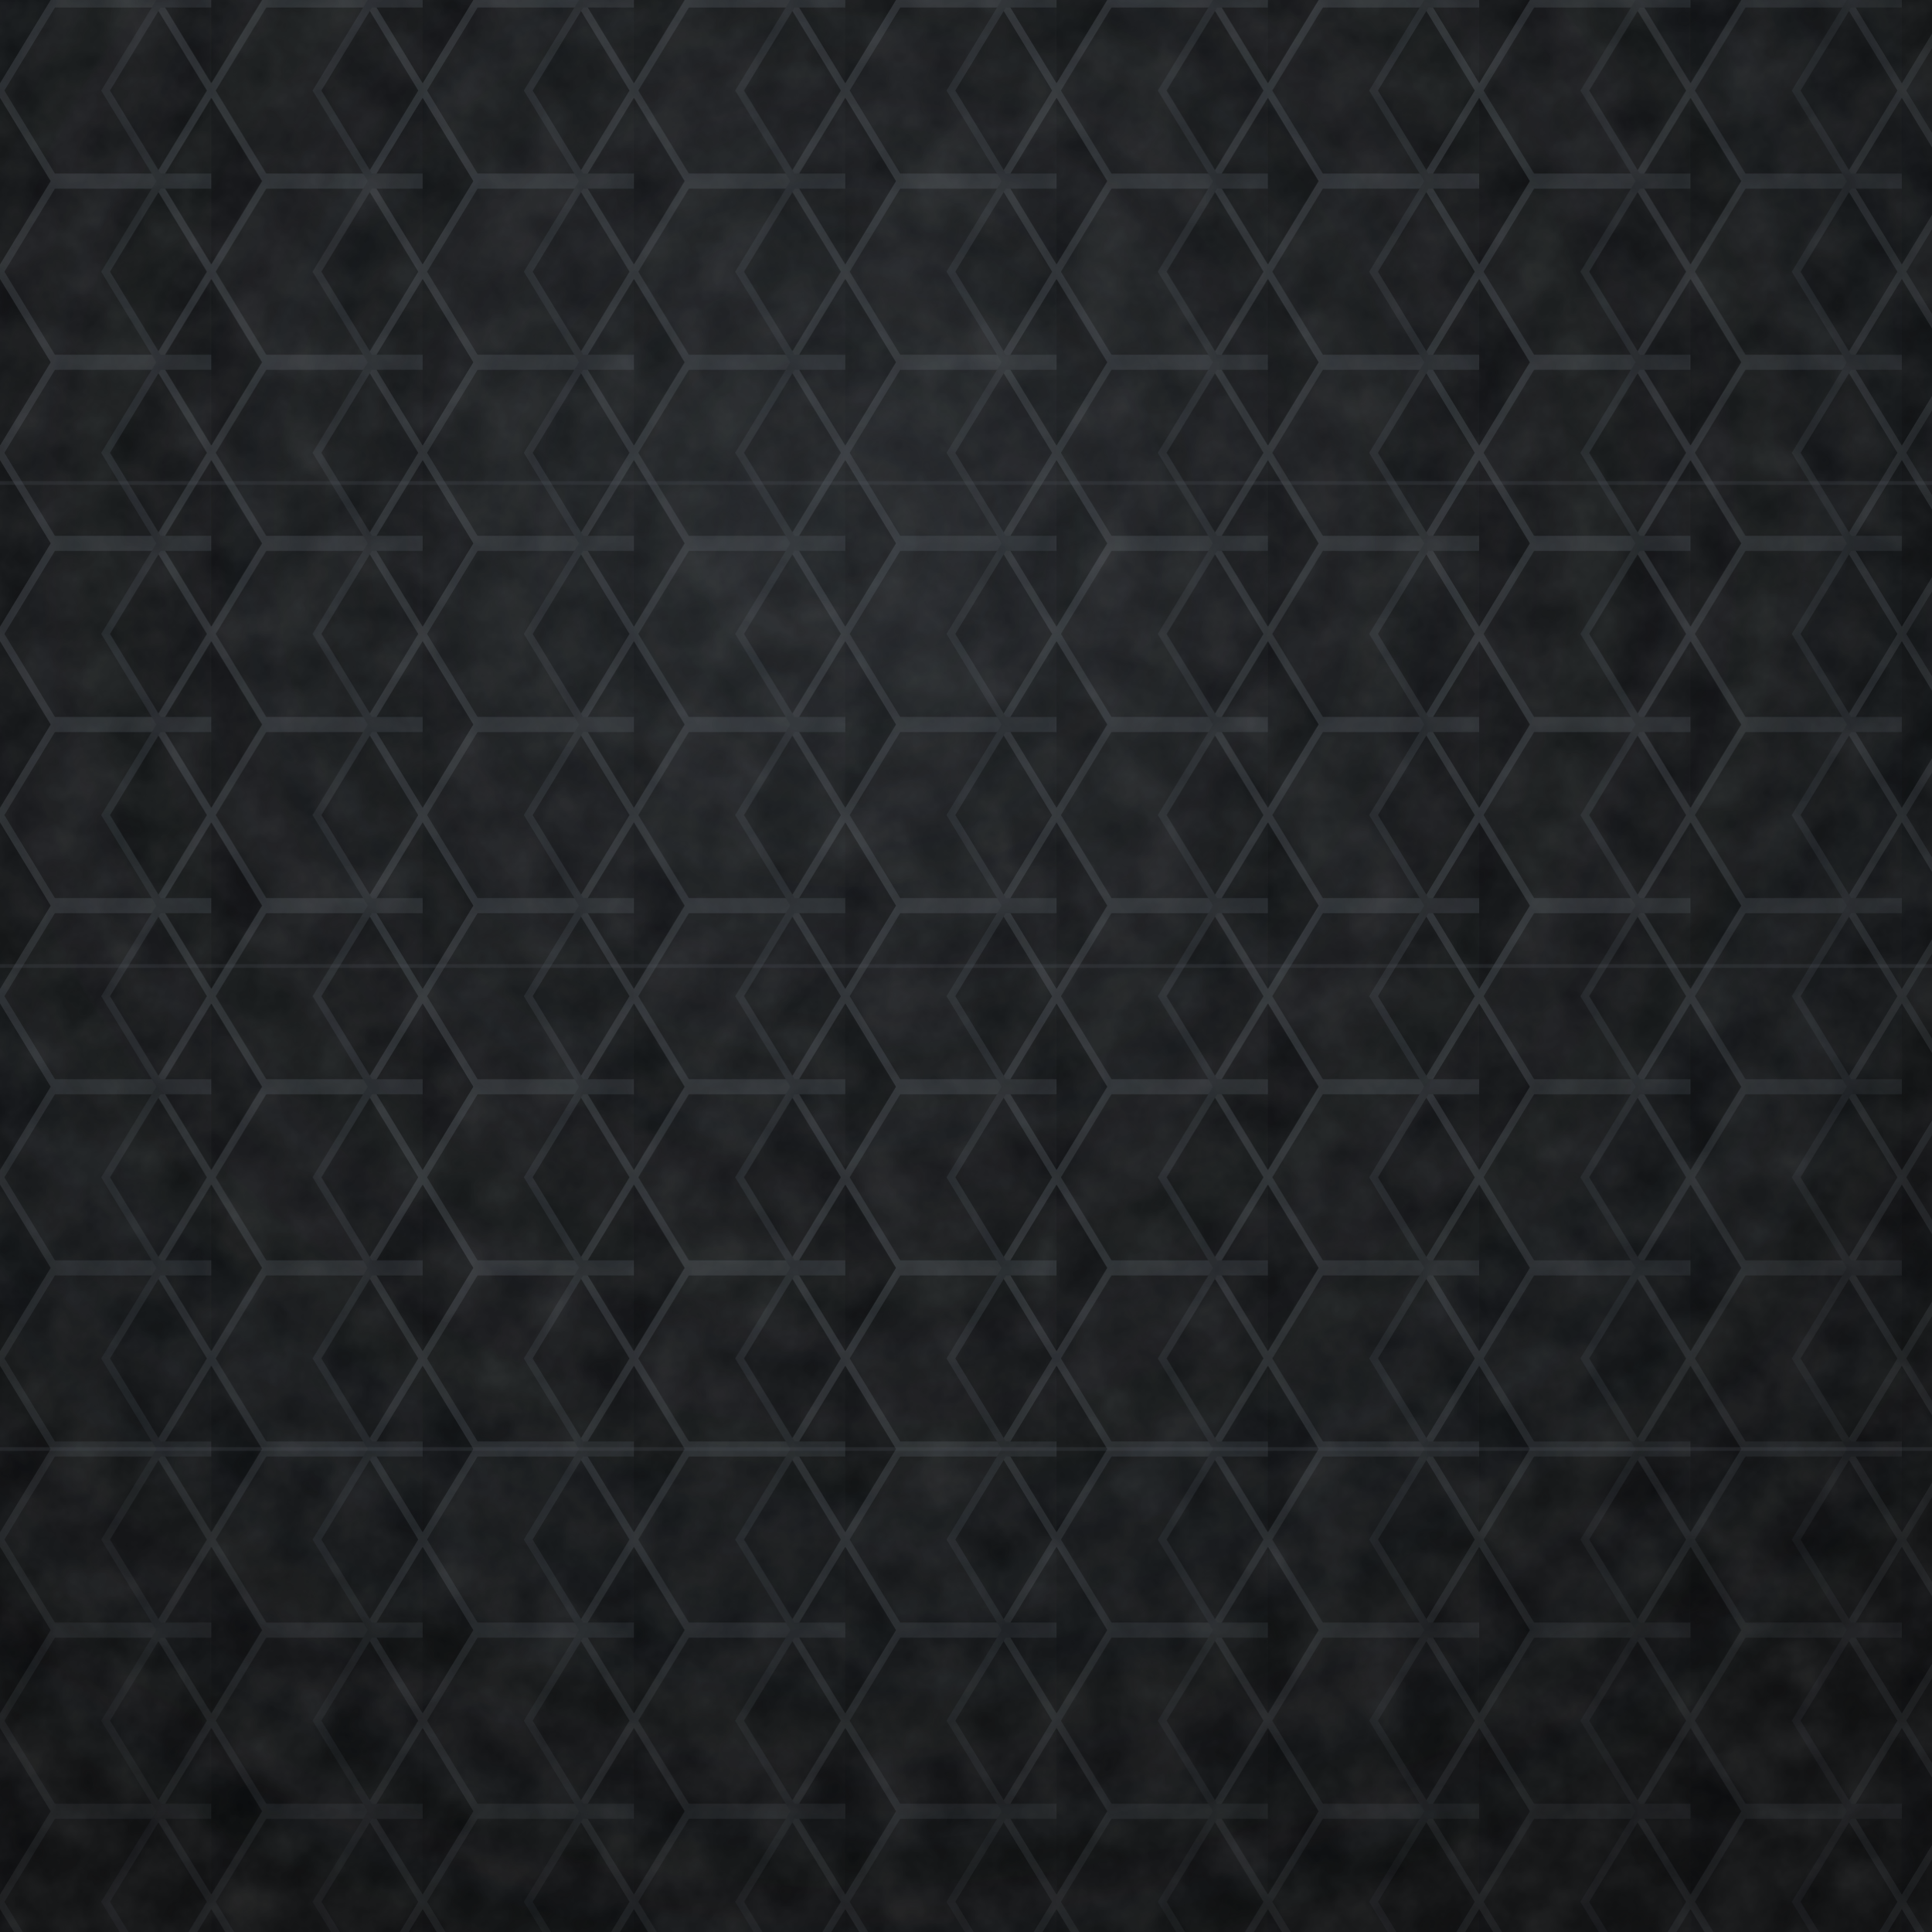
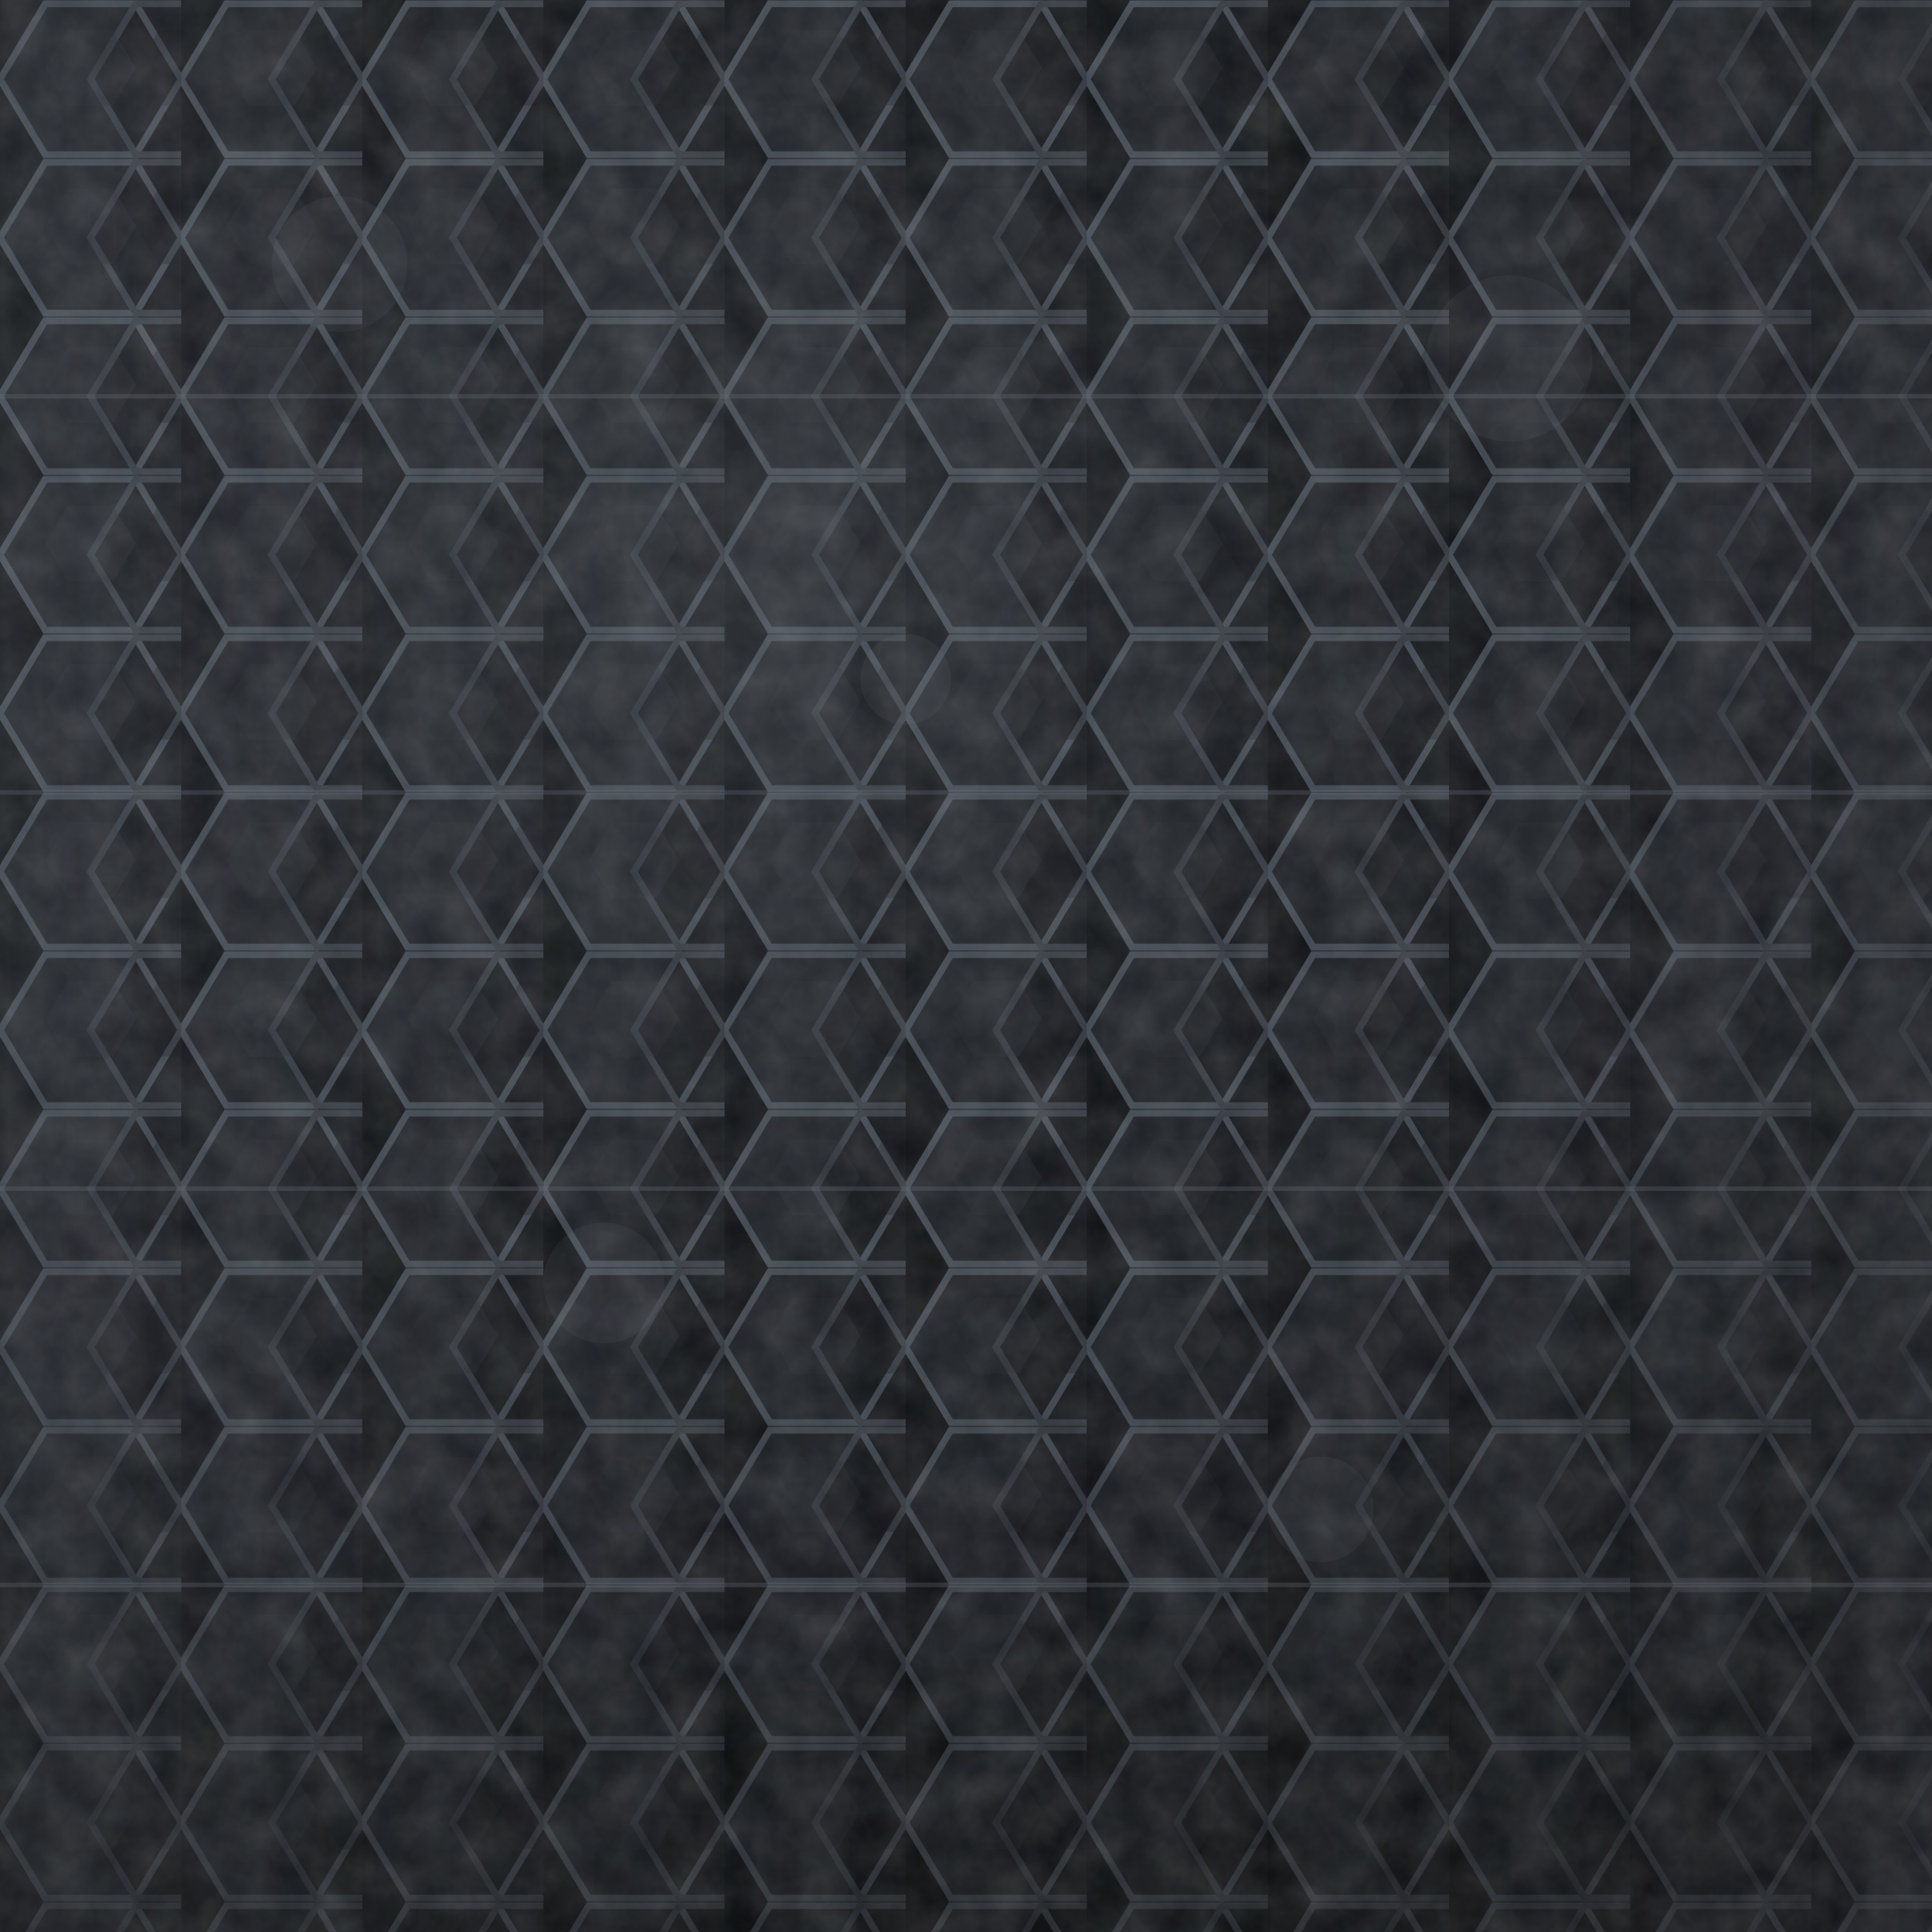
<svg xmlns="http://www.w3.org/2000/svg" width="512" height="512" viewBox="0 0 512 512">
  <defs>
-     <pattern id="hex" width="56" height="48" patternUnits="userSpaceOnUse">
-       <path d="M14 1h28l14 23-14 23H14L0 24Z" fill="#151719" />
-       <path d="M42 1h28l14 23-14 23H42L28 24Z" fill="#101214" />
-       <path d="M14 1h28l14 23-14 23H14L0 24Z" fill="none" stroke="#2d3135" stroke-width="2" />
-       <path d="M42 1h28l14 23-14 23H42L28 24Z" fill="none" stroke="#25292d" stroke-width="2" />
+     <pattern id="hex" width="48" height="42" patternUnits="userSpaceOnUse">
+       <path d="M12 1h24l12 20-12 20H12L0 21Z" fill="#1c1f24" />
+       <path d="M36 1h24l12 20-12 20H36L24 21Z" fill="#121417" />
+       <path d="M12 1h24l12 20-12 20H12L0 21Z" fill="none" stroke="#4a525c" stroke-width="1.8" />
+       <path d="M36 1h24l12 20-12 20H36L24 21Z" fill="none" stroke="#3a4048" stroke-width="1.8" />
+       <path d="M18 8h12l6 10-6 10H18l-6-10Z" fill="#2a2e34" opacity="0.35" />
+       <path d="M42 8h12l6 10-6 10H42l-6-10Z" fill="#0a0b0d" opacity="0.28" />
    </pattern>
    <filter id="tileNoise" x="-10%" y="-10%" width="120%" height="120%">
-       <feTurbulence type="fractalNoise" baseFrequency="0.07" numOctaves="4" seed="19" />
+       <feTurbulence type="fractalNoise" baseFrequency="0.085" numOctaves="4" seed="31" />
      <feColorMatrix type="saturate" values="0" />
      <feComponentTransfer>
-         <feFuncA type="table" tableValues="0 0.33" />
+         <feFuncA type="table" tableValues="0 0.4" />
      </feComponentTransfer>
    </filter>
-     <radialGradient id="wear" cx="44%" cy="28%" r="74%">
-       <stop offset="0" stop-color="#3a3f45" stop-opacity="0.36" />
-       <stop offset="0.52" stop-color="#17191c" stop-opacity="0.18" />
-       <stop offset="1" stop-color="#050607" stop-opacity="0.58" />
+     <radialGradient id="wear" cx="40%" cy="30%" r="78%">
+       <stop offset="0" stop-color="#4a5058" stop-opacity="0.42" />
+       <stop offset="0.45" stop-color="#1a1d22" stop-opacity="0.2" />
+       <stop offset="1" stop-color="#040506" stop-opacity="0.65" />
    </radialGradient>
+     <linearGradient id="edgeGlow" x1="0" y1="0" x2="1" y2="0">
+       <stop offset="0" stop-color="#6b7280" stop-opacity="0.15" />
+       <stop offset="0.5" stop-color="#111315" stop-opacity="0" />
+       <stop offset="1" stop-color="#6b7280" stop-opacity="0.12" />
+     </linearGradient>
  </defs>
-   <rect width="512" height="512" fill="#0c0e10" />
+   <rect width="512" height="512" fill="#0a0c0e" />
  <rect width="512" height="512" fill="url(#hex)" />
  <rect width="512" height="512" fill="url(#wear)" />
-   <rect width="512" height="512" filter="url(#tileNoise)" opacity="0.42" />
-   <g stroke="#535a60" stroke-opacity="0.22" stroke-width="1">
-     <path d="M0 128H512" />
-     <path d="M0 256H512" />
-     <path d="M0 384H512" />
+   <rect width="512" height="512" fill="url(#edgeGlow)" />
+   <rect width="512" height="512" filter="url(#tileNoise)" opacity="0.5" />
+   <g stroke="#6b7480" stroke-opacity="0.28" stroke-width="1.2">
+     <path d="M0 105H512" />
+     <path d="M0 210H512" />
+     <path d="M0 315H512" />
+     <path d="M0 420H512" />
+   </g>
+   <g fill="#8a929c" fill-opacity="0.08">
+     <circle cx="90" cy="70" r="18" />
+     <circle cx="240" cy="180" r="12" />
+     <circle cx="400" cy="95" r="22" />
+     <circle cx="160" cy="340" r="16" />
+     <circle cx="350" cy="400" r="14" />
  </g>
</svg>
